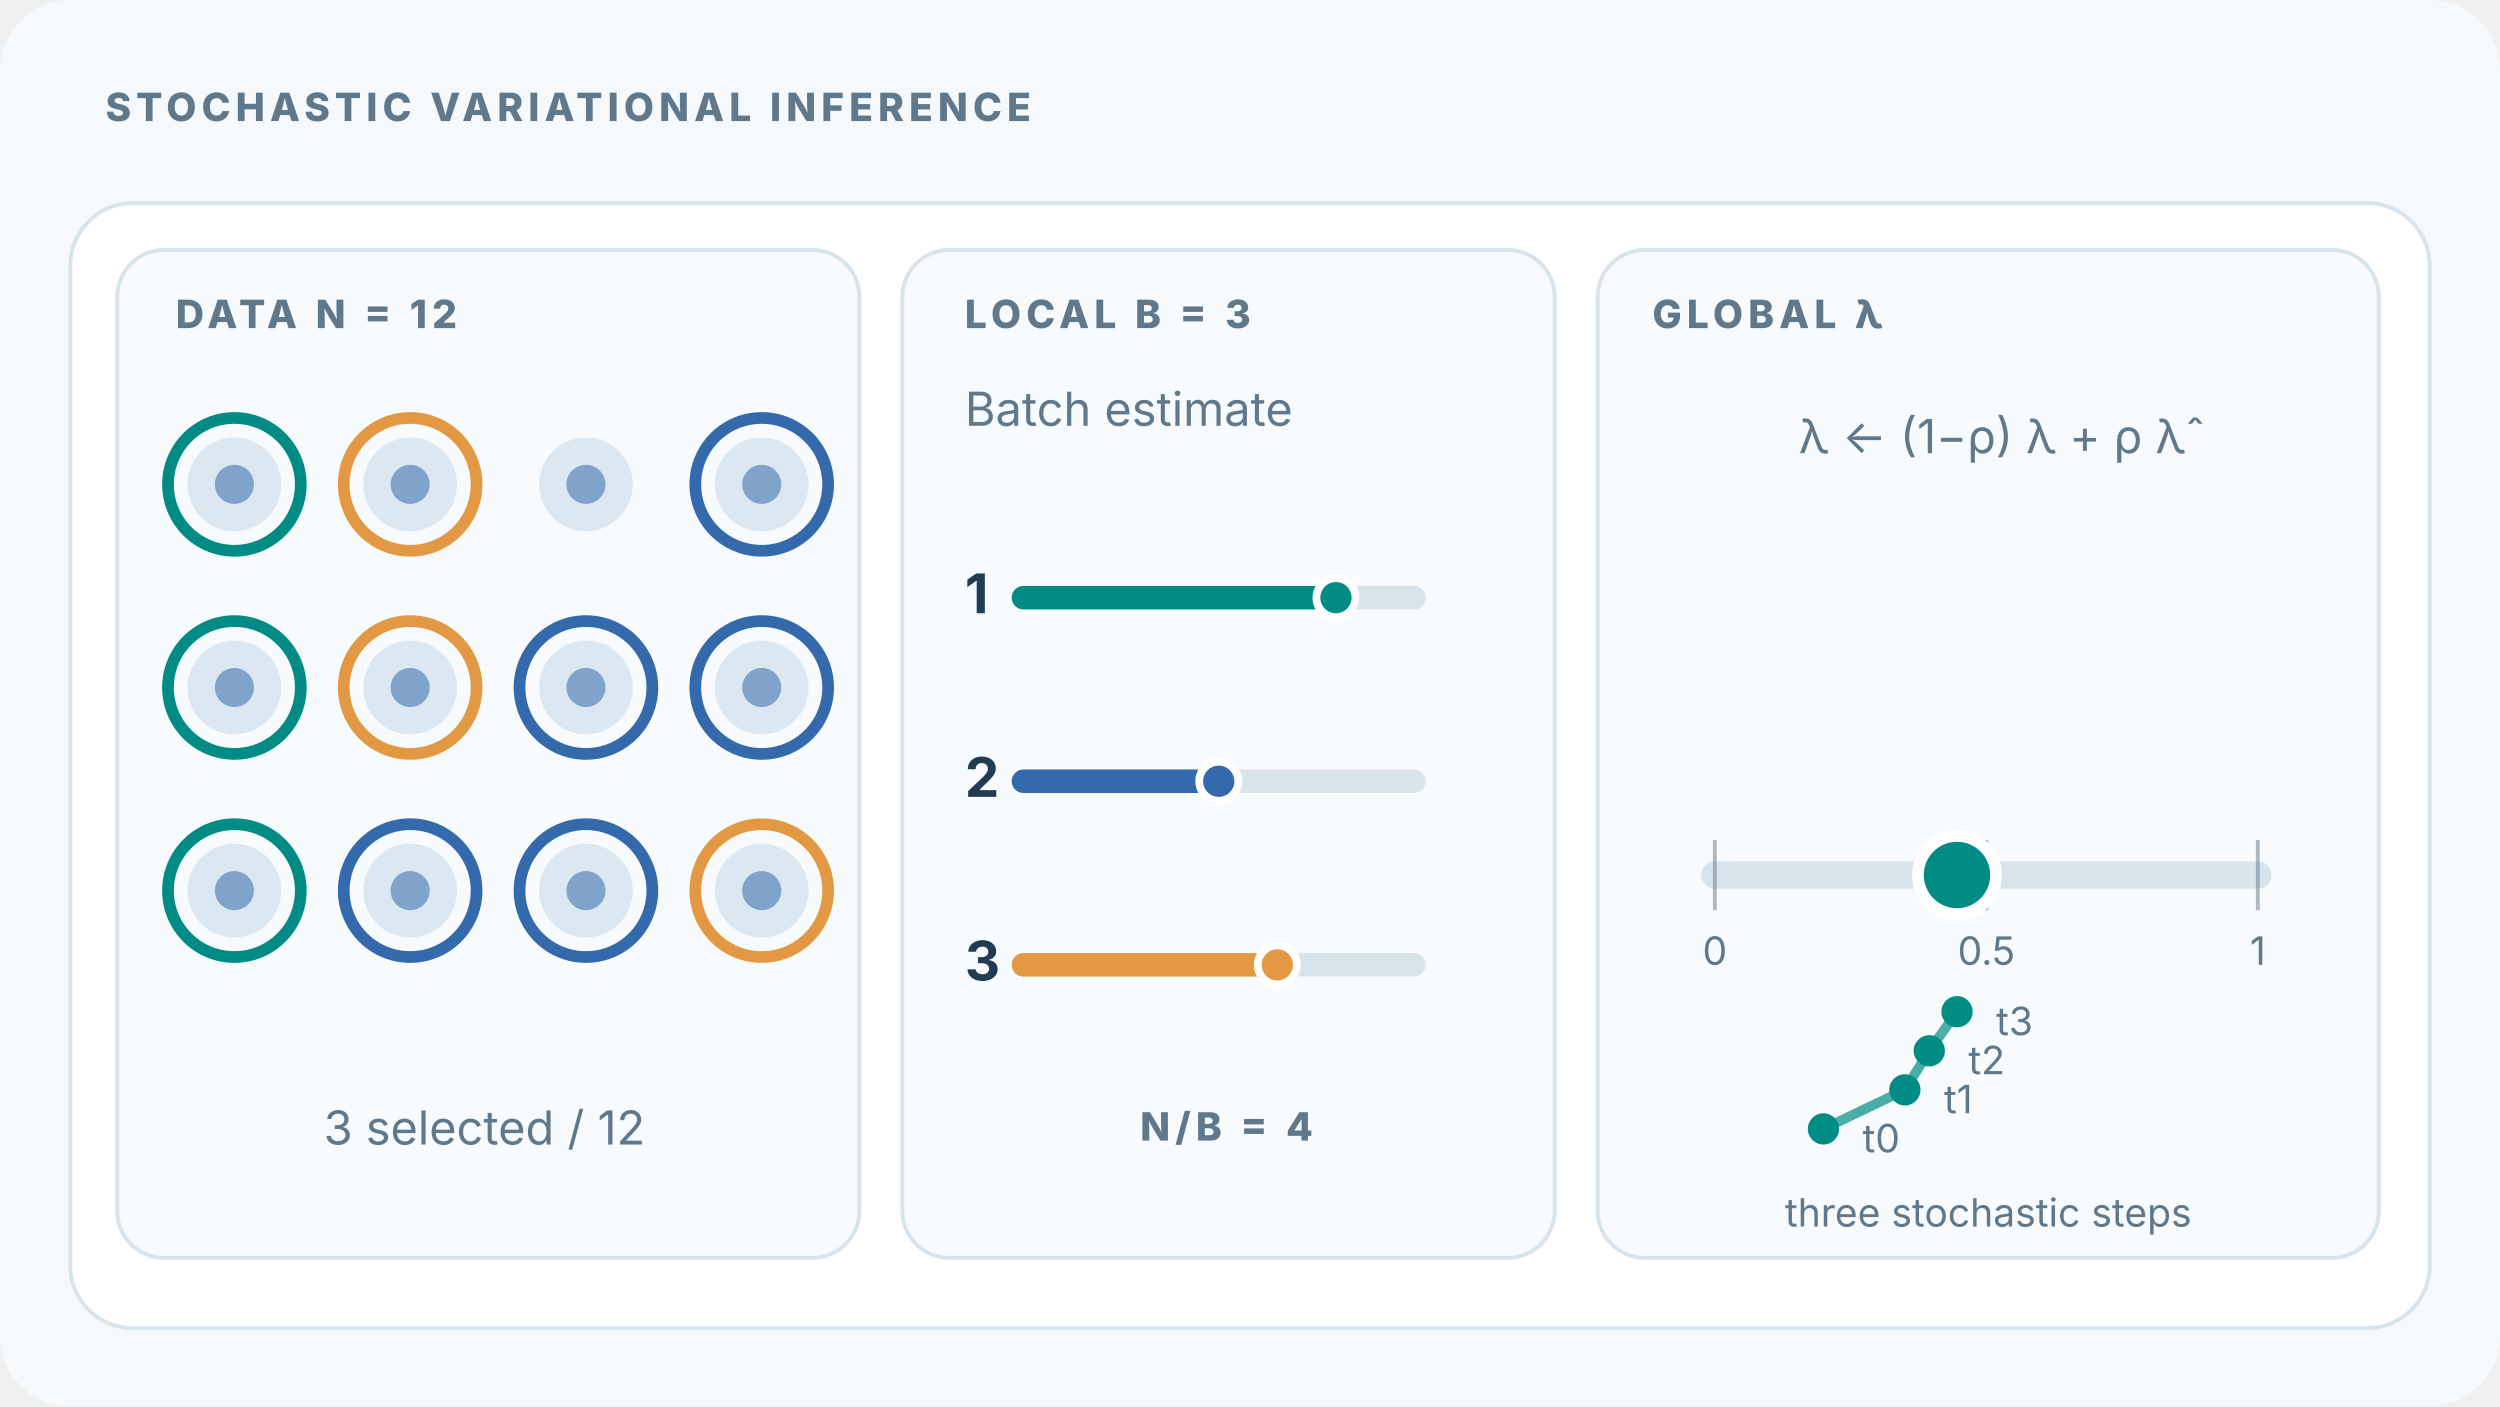
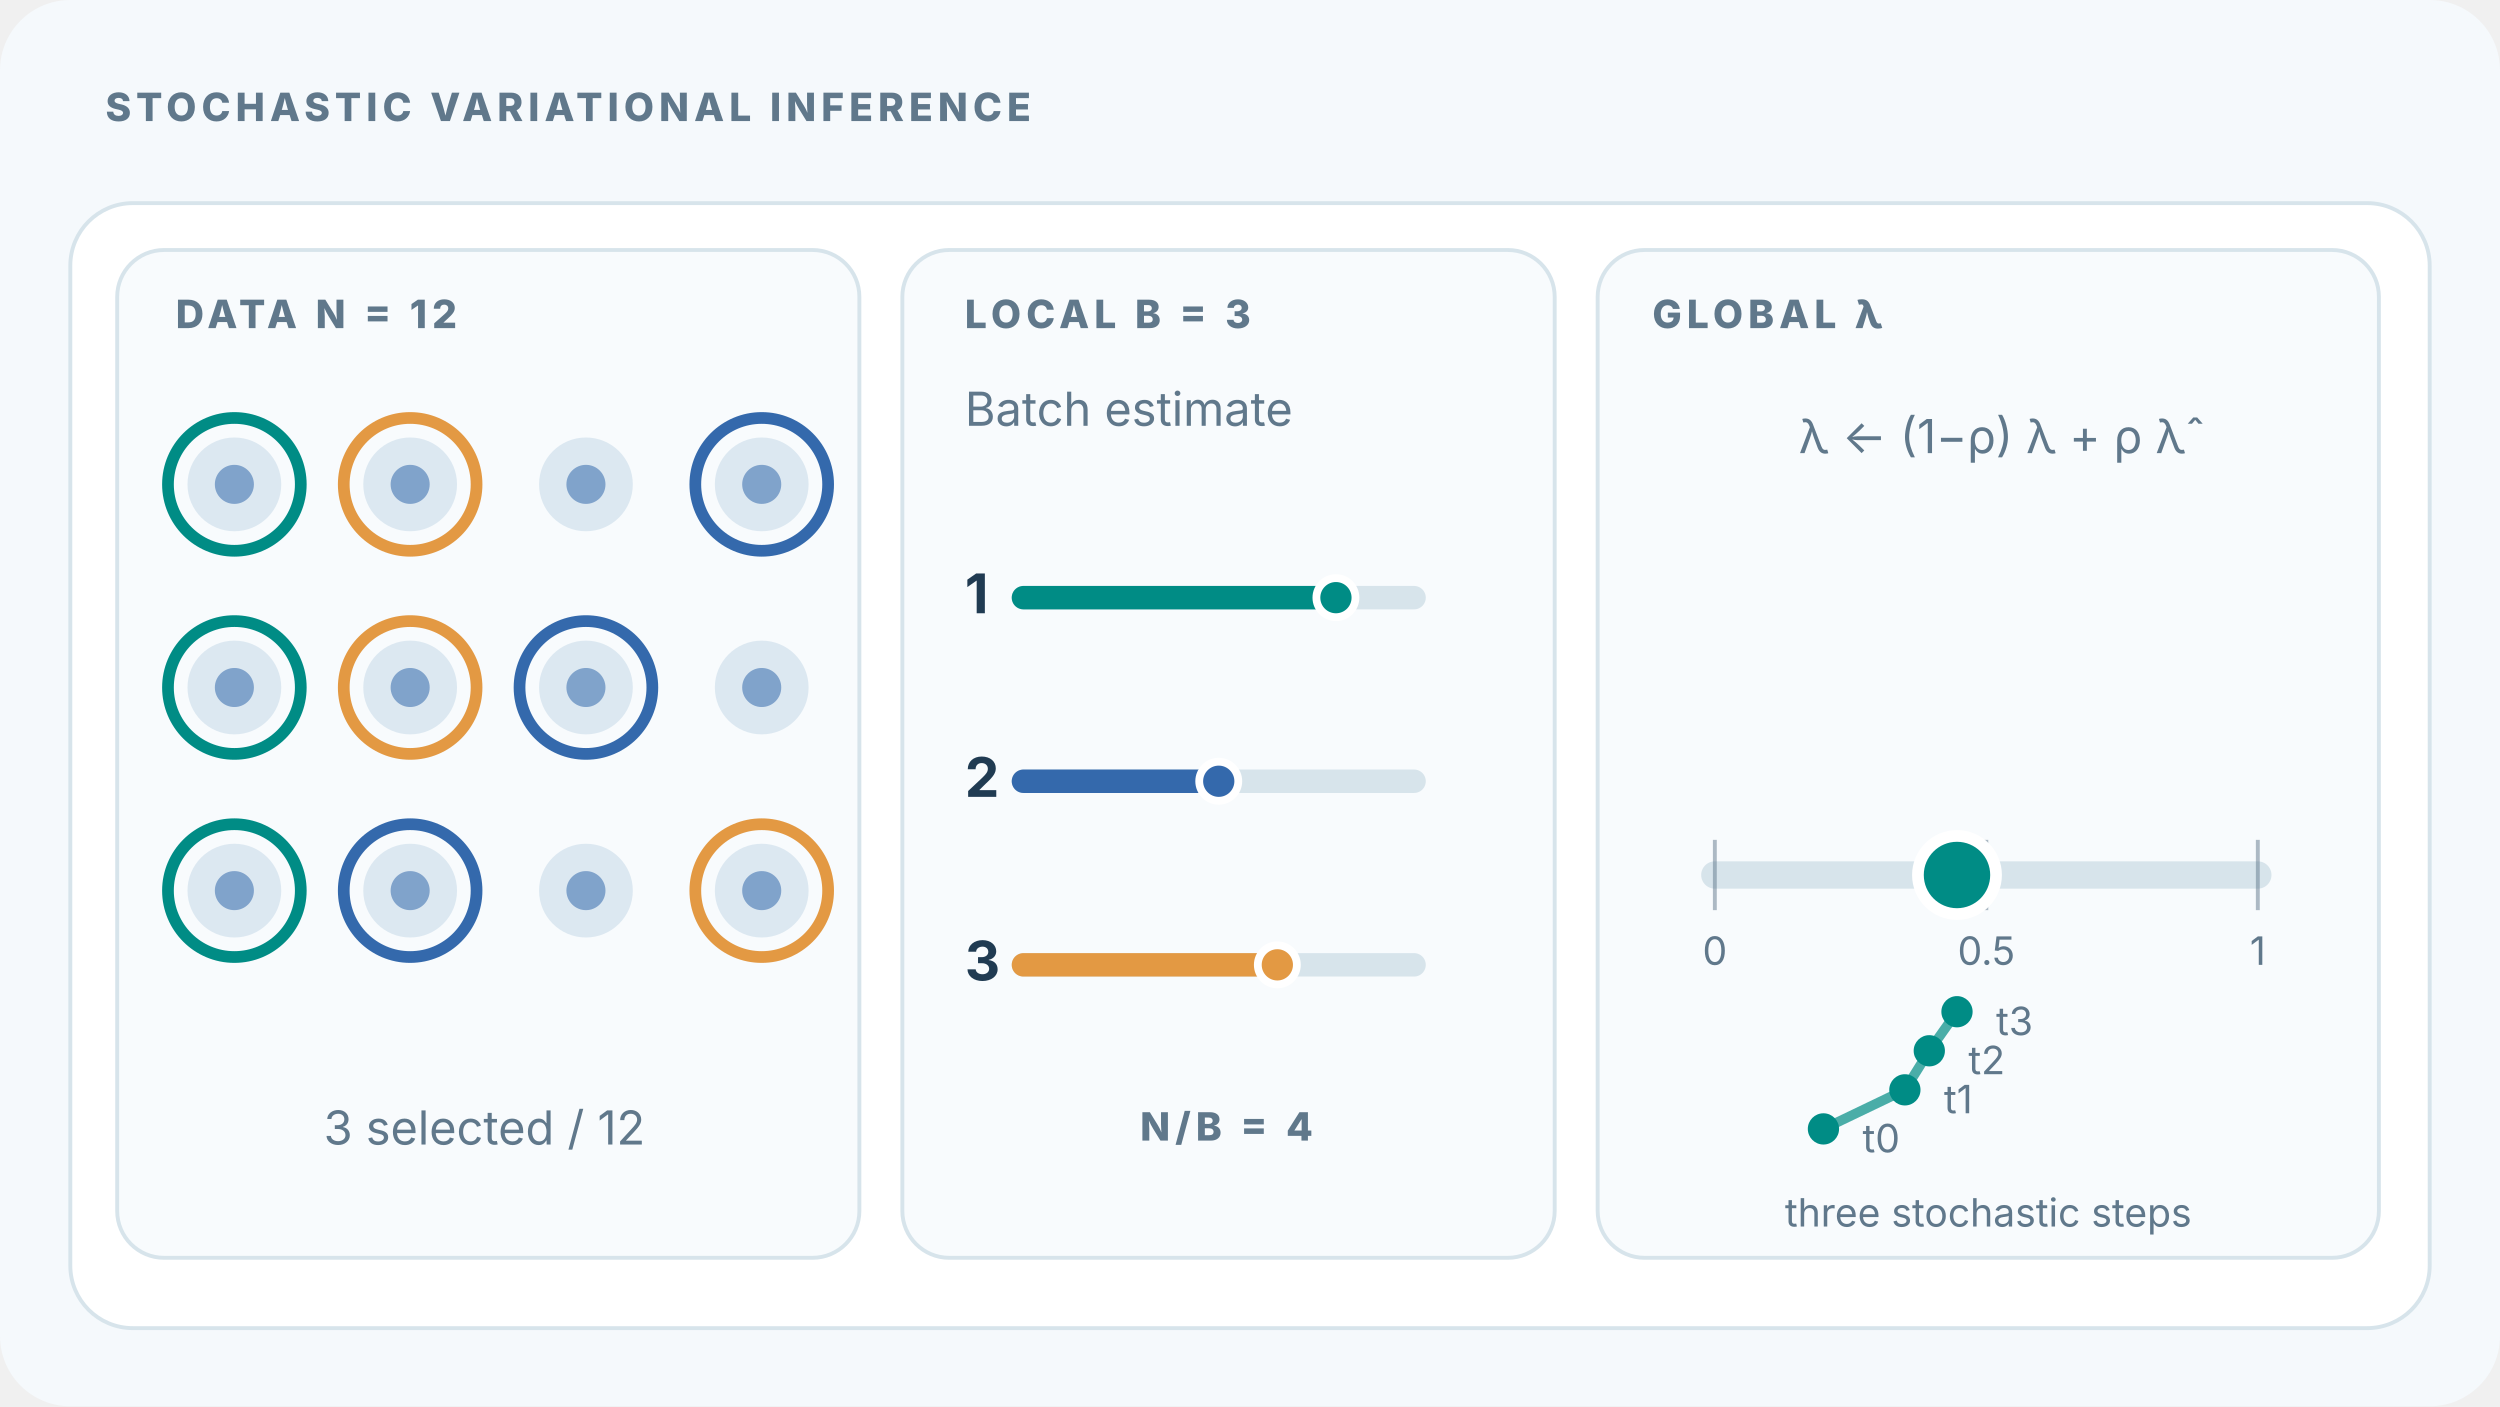
<svg xmlns="http://www.w3.org/2000/svg" width="640" height="360" viewBox="0 0 640 360" role="img" aria-labelledby="title desc">
  <style>text{font-family:Inter,ui-sans-serif,system-ui,sans-serif;fill:#203b52}.h{font-size:13px;font-weight:760;letter-spacing:.35px}.cap{font-size:10px;letter-spacing:1.3px;font-weight:800;fill:#60788b}.lbl{font-size:12px;fill:#60788b}.num{font-size:14px;font-weight:750}.tiny{font-size:10px;fill:#60788b}@media(prefers-reduced-motion:reduce){animate,animateMotion,animateTransform{display:none!important}}</style>
  <rect width="640" height="360" rx="18" fill="#f5f9fc" />
  <rect x="18" y="52" width="604" height="288" rx="16" fill="white" stroke="#d7e4eb" />
  <text x="27" y="31" class="cap">STOCHASTIC VARIATIONAL INFERENCE</text>
  <rect x="30" y="64" width="190" height="258" rx="12" fill="#f8fbfd" stroke="#d7e4eb" />
  <rect x="231" y="64" width="167" height="258" rx="12" fill="#f8fbfd" stroke="#d7e4eb" />
  <rect x="409" y="64" width="200" height="258" rx="12" fill="#f8fbfd" stroke="#d7e4eb" />
  <text x="45" y="84" class="cap">DATA  N = 12</text>
  <text x="247" y="84" class="cap">LOCAL  B = 3</text>
  <text x="423" y="84" class="cap">GLOBAL  λ</text>
  <circle cx="60" cy="124" r="12" fill="#dce8f1" />
  <circle cx="60" cy="124" r="5" fill="#3469ac" opacity=".55" />
  <circle cx="60" cy="124" r="17" fill="none" stroke="#008c85" stroke-width="3" opacity="1" />
  <circle cx="105" cy="124" r="12" fill="#dce8f1" />
  <circle cx="105" cy="124" r="5" fill="#3469ac" opacity=".55" />
  <circle cx="105" cy="124" r="17" fill="none" stroke="#e39943" stroke-width="3" opacity="1" />
  <circle cx="150" cy="124" r="12" fill="#dce8f1" />
  <circle cx="150" cy="124" r="5" fill="#3469ac" opacity=".55" />
  <circle cx="195" cy="124" r="12" fill="#dce8f1" />
  <circle cx="195" cy="124" r="5" fill="#3469ac" opacity=".55" />
  <circle cx="195" cy="124" r="17" fill="none" stroke="#3469ac" stroke-width="3" opacity="1" />
  <circle cx="60" cy="176" r="12" fill="#dce8f1" />
  <circle cx="60" cy="176" r="5" fill="#3469ac" opacity=".55" />
  <circle cx="60" cy="176" r="17" fill="none" stroke="#008c85" stroke-width="3" opacity="1" />
  <circle cx="105" cy="176" r="12" fill="#dce8f1" />
  <circle cx="105" cy="176" r="5" fill="#3469ac" opacity=".55" />
  <circle cx="105" cy="176" r="17" fill="none" stroke="#e39943" stroke-width="3" opacity="1" />
  <circle cx="150" cy="176" r="12" fill="#dce8f1" />
  <circle cx="150" cy="176" r="5" fill="#3469ac" opacity=".55" />
  <circle cx="150" cy="176" r="17" fill="none" stroke="#3469ac" stroke-width="3" opacity="1" />
  <circle cx="195" cy="176" r="12" fill="#dce8f1" />
  <circle cx="195" cy="176" r="5" fill="#3469ac" opacity=".55" />
-   <circle cx="195" cy="176" r="17" fill="none" stroke="#3469ac" stroke-width="3" opacity="1" />
  <circle cx="60" cy="228" r="12" fill="#dce8f1" />
  <circle cx="60" cy="228" r="5" fill="#3469ac" opacity=".55" />
  <circle cx="60" cy="228" r="17" fill="none" stroke="#008c85" stroke-width="3" opacity="1" />
  <circle cx="105" cy="228" r="12" fill="#dce8f1" />
  <circle cx="105" cy="228" r="5" fill="#3469ac" opacity=".55" />
  <circle cx="105" cy="228" r="17" fill="none" stroke="#3469ac" stroke-width="3" opacity="1" />
  <circle cx="150" cy="228" r="12" fill="#dce8f1" />
  <circle cx="150" cy="228" r="5" fill="#3469ac" opacity=".55" />
-   <circle cx="150" cy="228" r="17" fill="none" stroke="#3469ac" stroke-width="3" opacity="1" />
  <circle cx="195" cy="228" r="12" fill="#dce8f1" />
  <circle cx="195" cy="228" r="5" fill="#3469ac" opacity=".55" />
  <circle cx="195" cy="228" r="17" fill="none" stroke="#e39943" stroke-width="3" opacity="1" />
  <text x="124" y="293" class="lbl" text-anchor="middle">3 selected / 12</text>
  <text x="247" y="109" class="lbl">Batch estimate</text>
  <line x1="262" y1="153" x2="362" y2="153" stroke="#d7e4eb" stroke-width="6" stroke-linecap="round" />
  <line x1="262" y1="153" x2="342.0" y2="153" stroke="#008c85" stroke-width="6" stroke-linecap="round" />
  <circle cx="342.0" cy="153" r="5" fill="#008c85" stroke="white" stroke-width="2" />
  <text x="247" y="157" class="num">1</text>
  <line x1="262" y1="200" x2="362" y2="200" stroke="#d7e4eb" stroke-width="6" stroke-linecap="round" />
  <line x1="262" y1="200" x2="312.0" y2="200" stroke="#3469ac" stroke-width="6" stroke-linecap="round" />
  <circle cx="312.0" cy="200" r="5" fill="#3469ac" stroke="white" stroke-width="2" />
  <text x="247" y="204" class="num">2</text>
  <line x1="262" y1="247" x2="362" y2="247" stroke="#d7e4eb" stroke-width="6" stroke-linecap="round" />
  <line x1="262" y1="247" x2="327.0" y2="247" stroke="#e39943" stroke-width="6" stroke-linecap="round" />
  <circle cx="327.0" cy="247" r="5" fill="#e39943" stroke="white" stroke-width="2" />
  <text x="247" y="251" class="num">3</text>
  <text x="314" y="292" class="cap" text-anchor="middle">N/B = 4</text>
  <text x="510" y="116" class="lbl" text-anchor="middle">λ ← (1−ρ) λ + ρ λ̂</text>
  <line x1="439" y1="224" x2="578" y2="224" stroke="#d7e4eb" stroke-width="7" stroke-linecap="round" />
  <line x1="439" y1="215" x2="439" y2="233" stroke="#60788b" opacity=".5" />
  <text x="439" y="247" class="tiny" text-anchor="middle">0</text>
  <line x1="508.5" y1="215" x2="508.5" y2="233" stroke="#60788b" opacity=".5" />
  <text x="508.5" y="247" class="tiny" text-anchor="middle">0.5</text>
  <line x1="578" y1="215" x2="578" y2="233" stroke="#60788b" opacity=".5" />
  <text x="578" y="247" class="tiny" text-anchor="middle">1</text>
  <polyline points="466.80,289 487.65,279 493.90,269 500.99,259" fill="none" stroke="#008c85" stroke-width="2.5" opacity=".7" />
  <circle cx="466.80" cy="289" r="4" fill="#008c85" />
  <text x="476.8" y="295" class="tiny">t0</text>
  <circle cx="487.65" cy="279" r="4" fill="#008c85" />
  <text x="497.65" y="285" class="tiny">t1</text>
  <circle cx="493.90" cy="269" r="4" fill="#008c85" />
  <text x="503.905" y="275" class="tiny">t2</text>
  <circle cx="500.99" cy="259" r="4" fill="#008c85" />
  <text x="510.994" y="265" class="tiny">t3</text>
  <circle cx="500.99" cy="224" r="10" fill="#008c85" stroke="white" stroke-width="3" />
  <text x="509" y="314" class="tiny" text-anchor="middle">three stochastic steps</text>
</svg>
